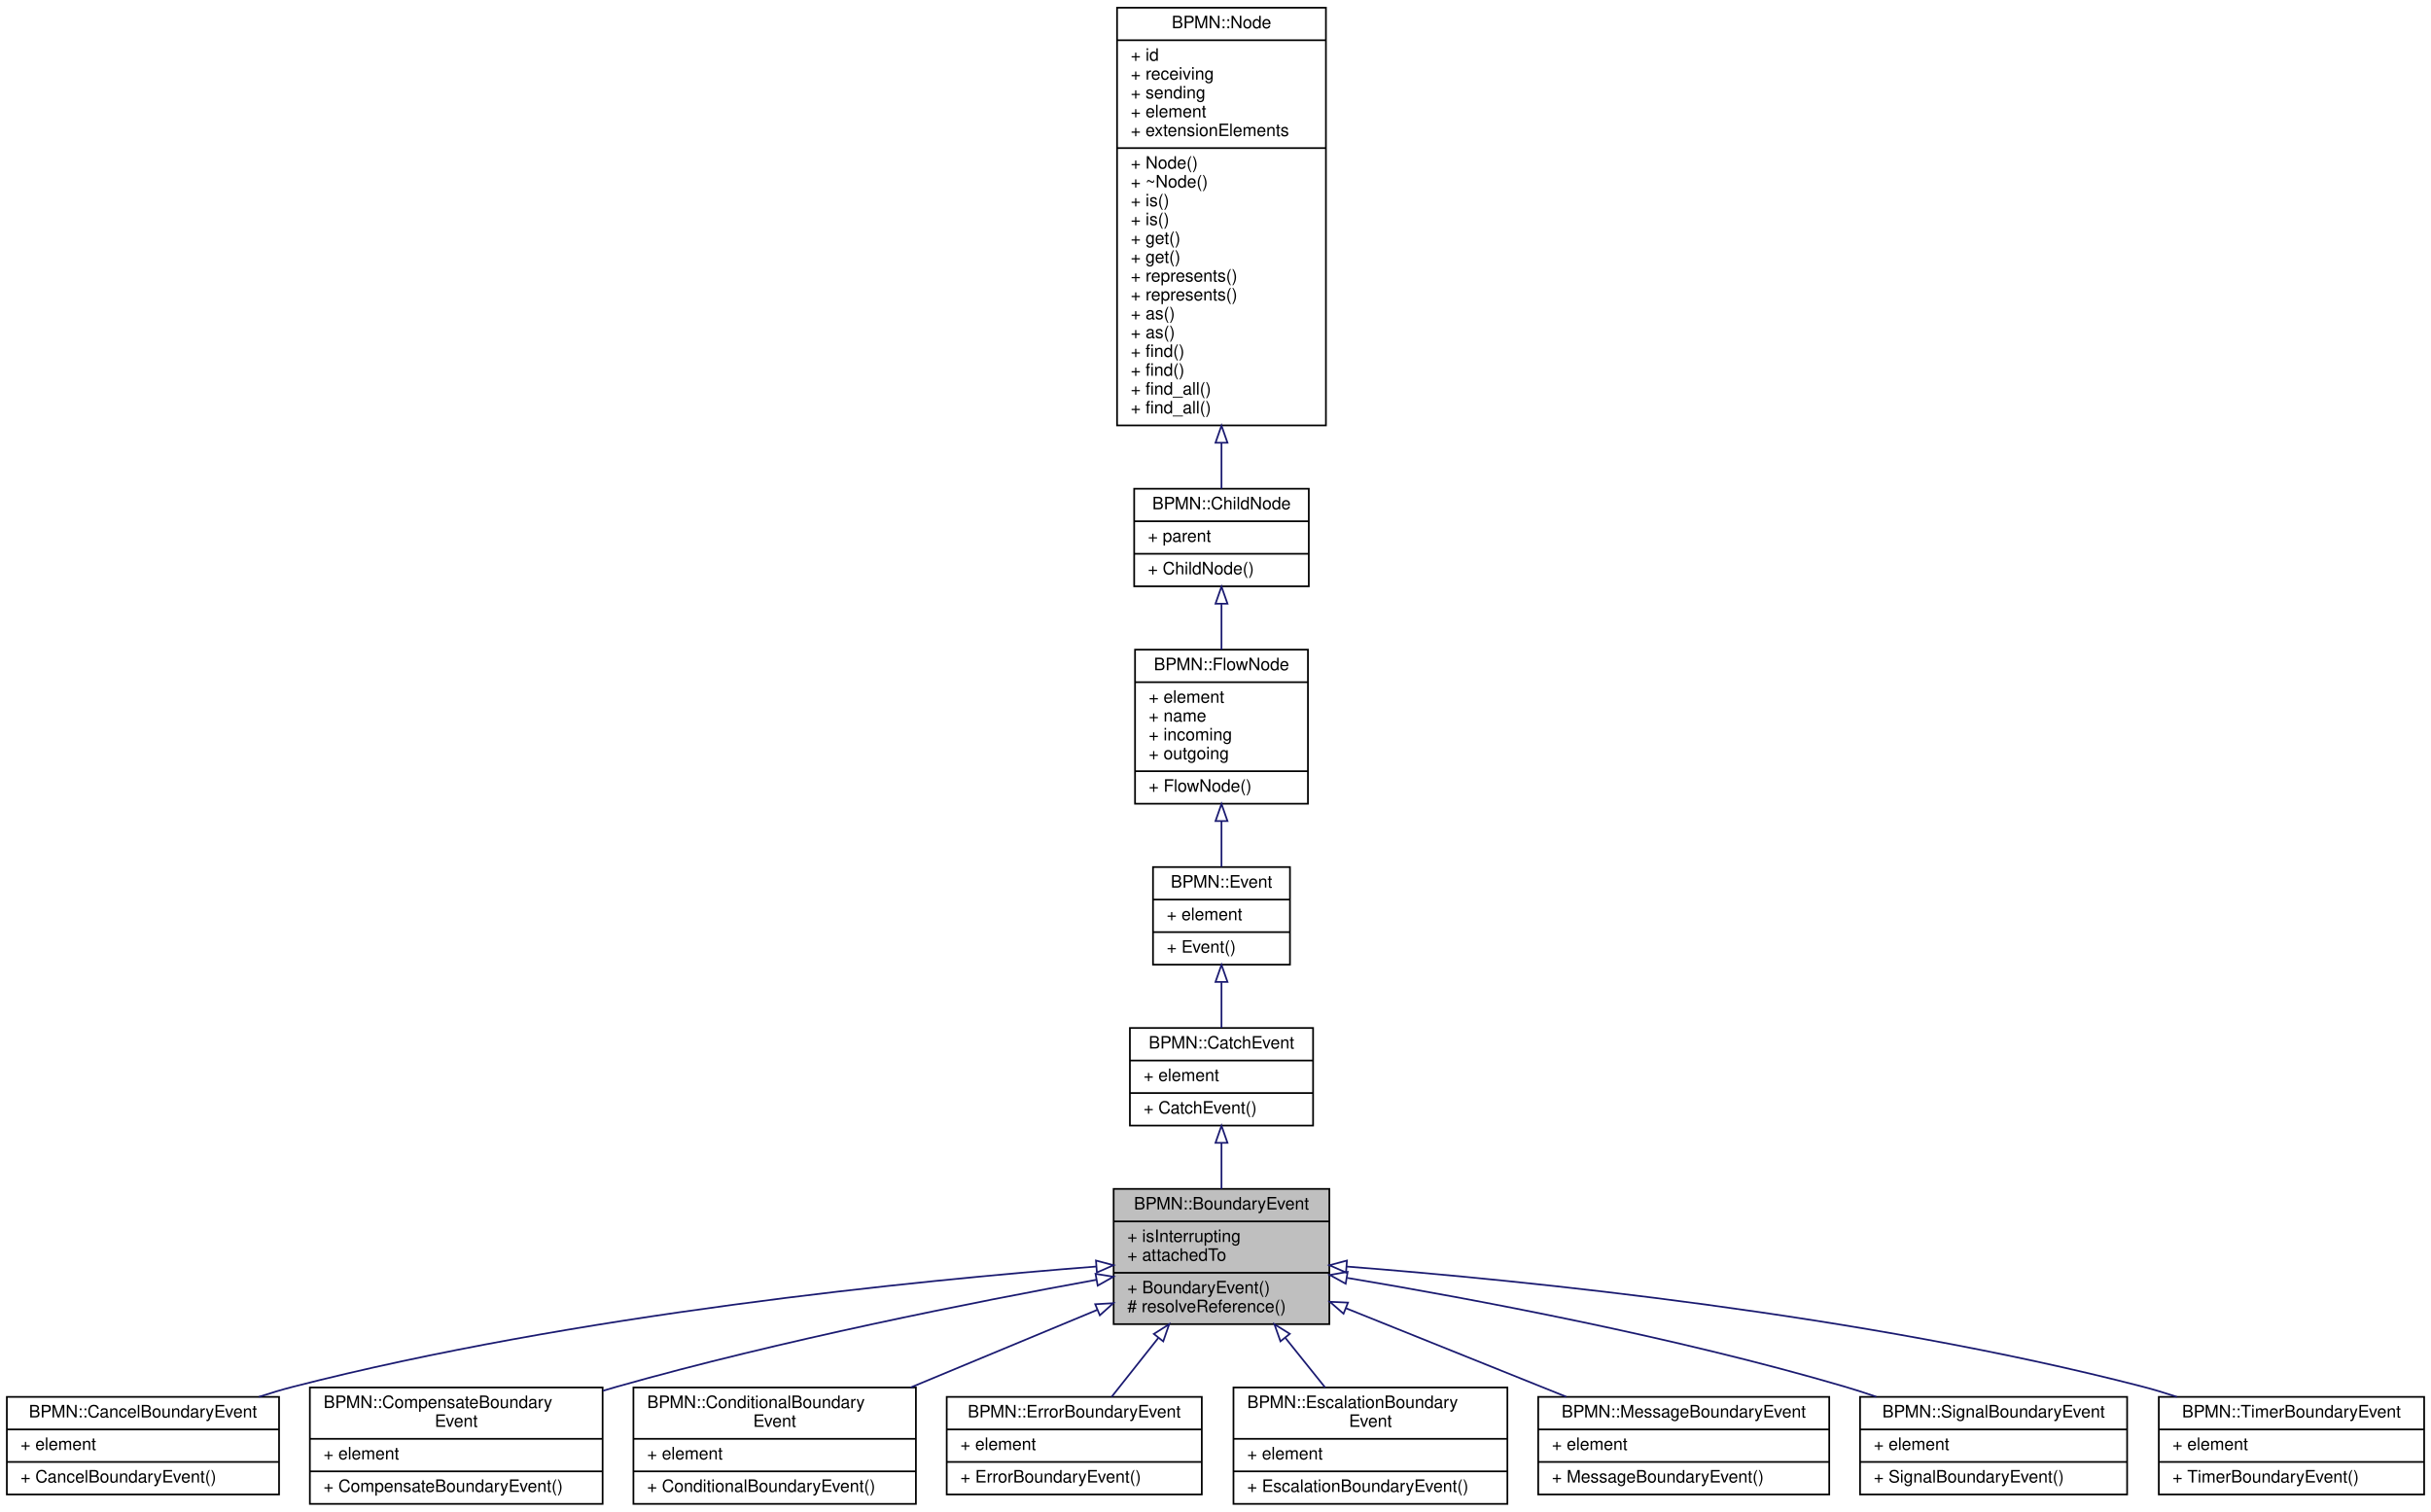
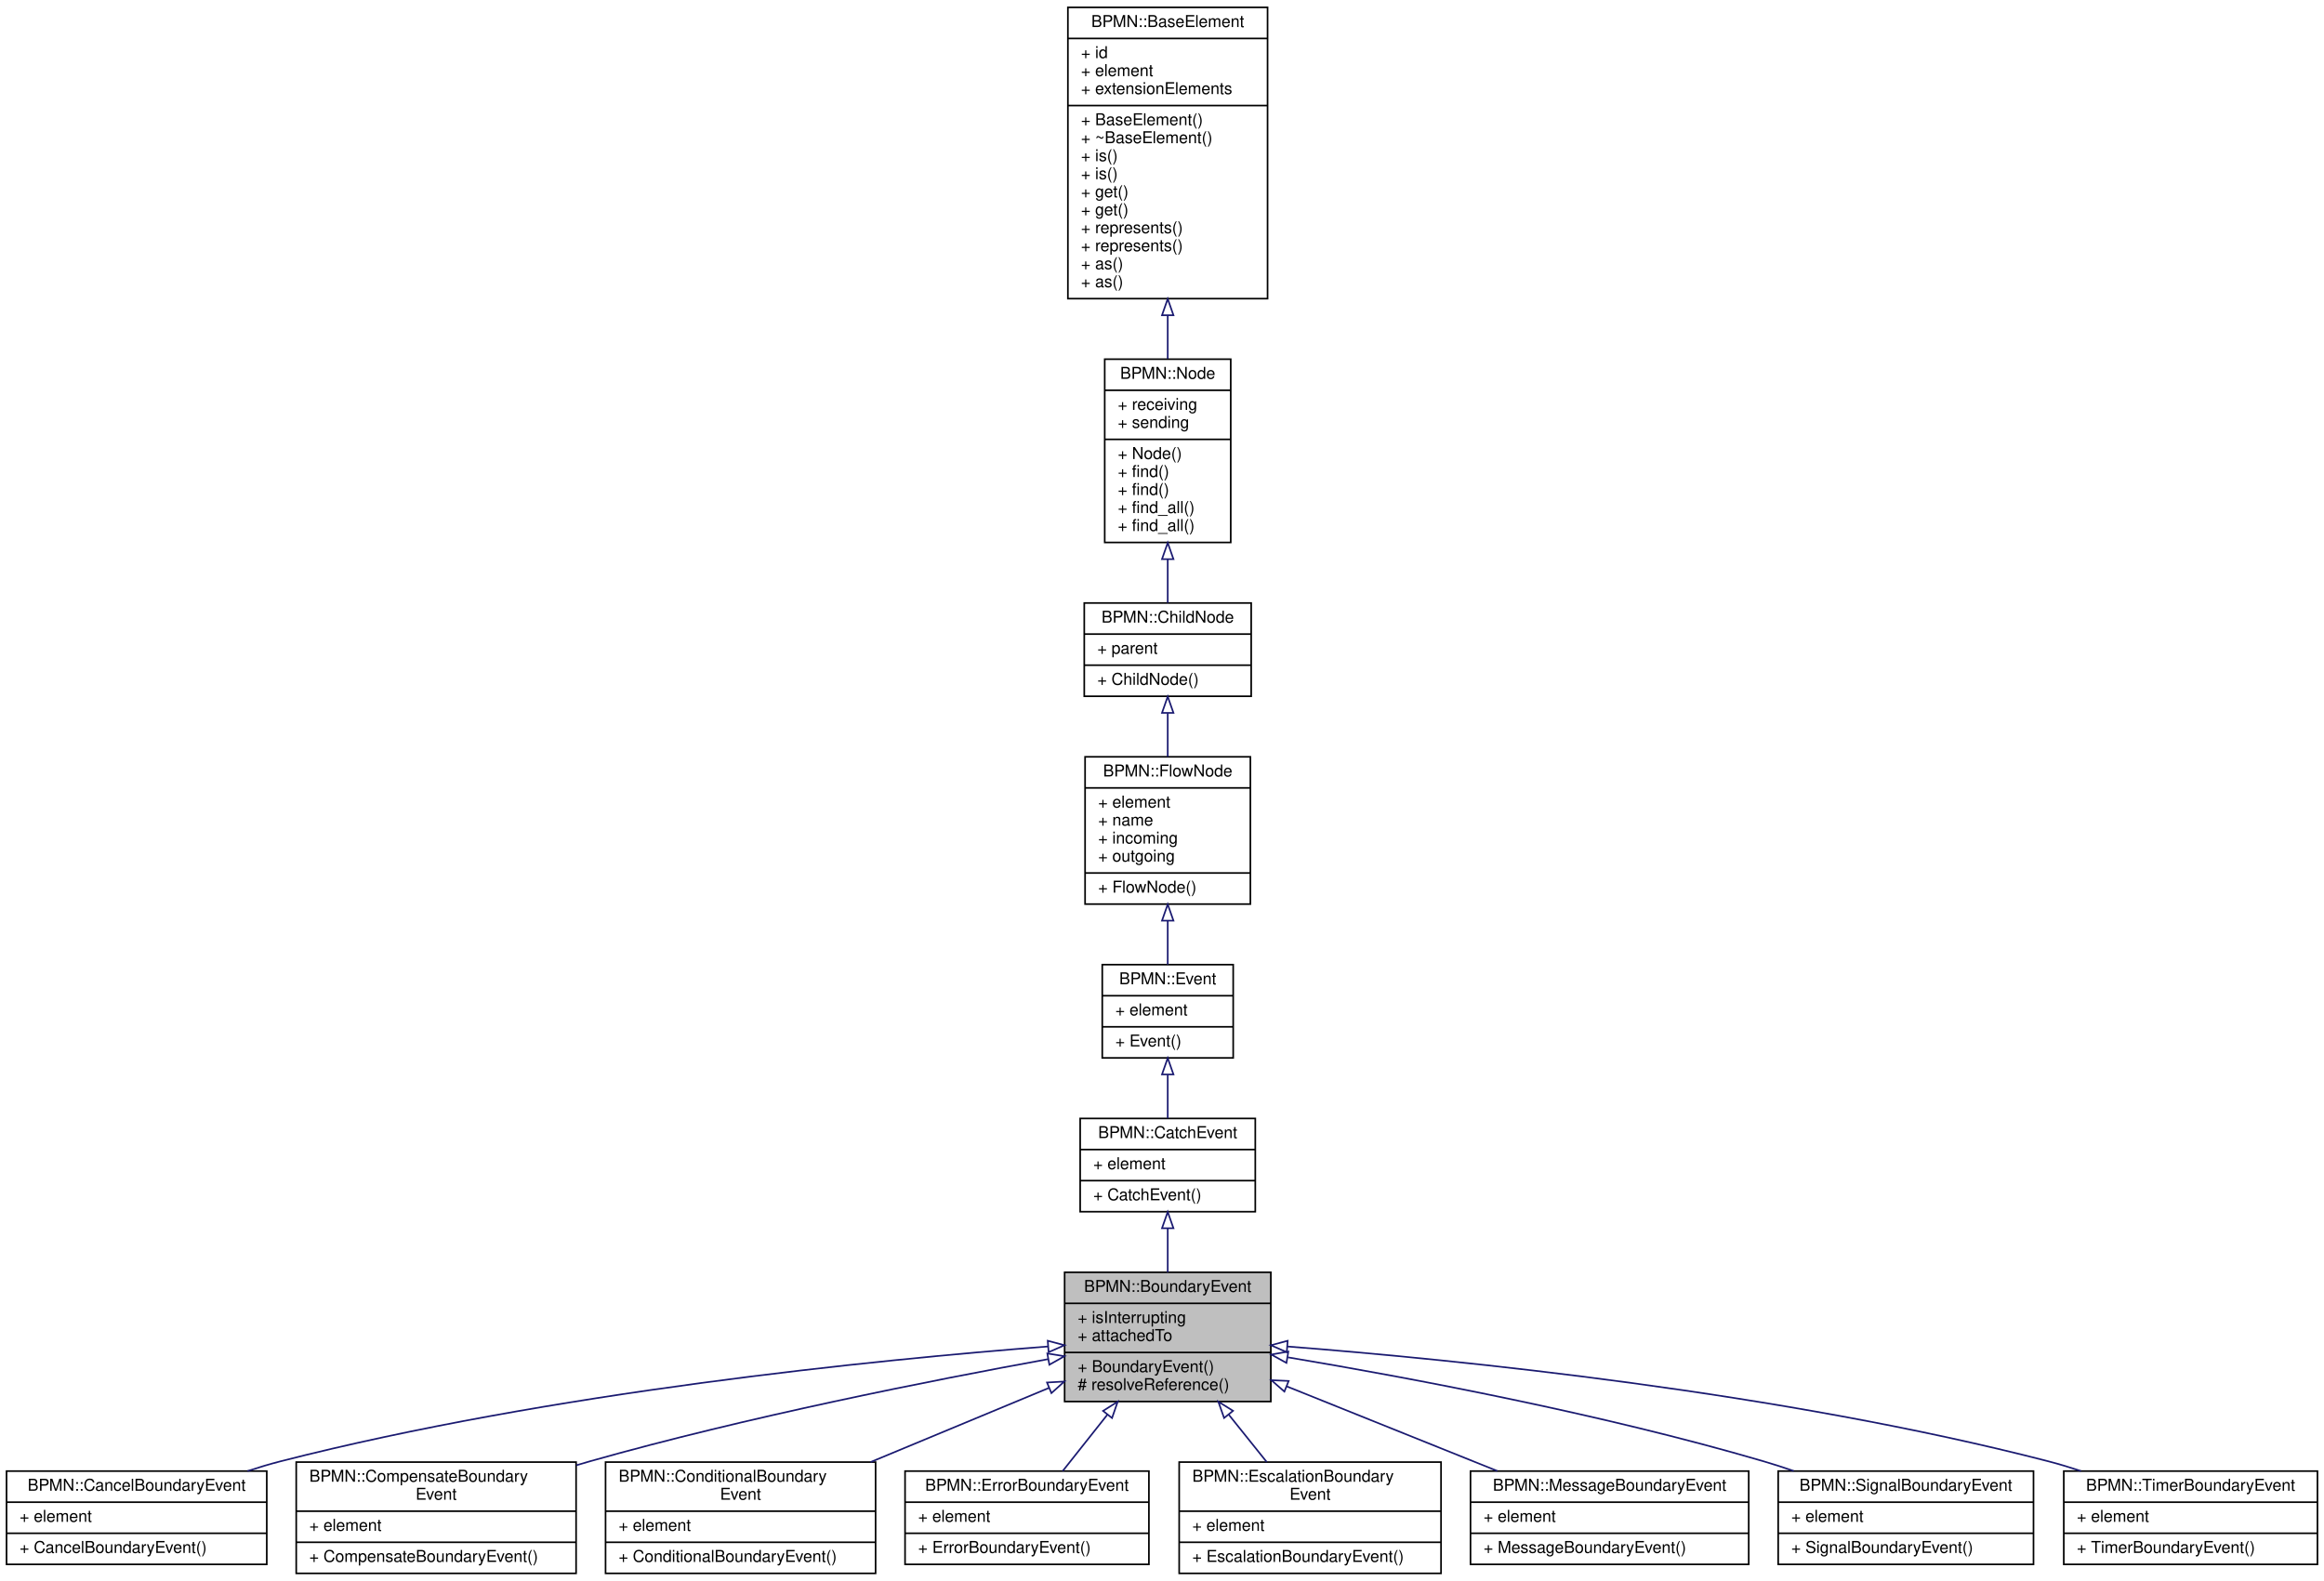
- <svg xmlns="http://www.w3.org/2000/svg" xmlns:xlink="http://www.w3.org/1999/xlink" width="1420pt" height="883pt" viewBox="0.00 0.00 1420.00 883.00">
-   <g id="graph0" class="graph" transform="scale(1 1) rotate(0) translate(4 879)">
+ <svg xmlns="http://www.w3.org/2000/svg" xmlns:xlink="http://www.w3.org/1999/xlink" width="1420pt" height="966pt" viewBox="0.00 0.00 1420.00 966.00">
+   <g id="graph0" class="graph" transform="scale(1 1) rotate(0) translate(4 962)">
    <g id="node1" class="node">
      <g id="a_node1">
        <a xlink:title="Base class for all boundary events attached to an Activity.">
          <polygon fill="#bfbfbf" stroke="black" points="646.5,-105.5 646.5,-184.5 772.5,-184.5 772.5,-105.5 646.5,-105.5" />
          <text text-anchor="middle" x="709.5" y="-172.5" font-family="Helvetica,sans-Serif" font-size="10.00">BPMN::BoundaryEvent</text>
          <polyline fill="none" stroke="black" points="646.5,-165.5 772.5,-165.5 " />
          <text text-anchor="start" x="654.5" y="-153.5" font-family="Helvetica,sans-Serif" font-size="10.00">+ isInterrupting</text>
          <text text-anchor="start" x="654.5" y="-142.5" font-family="Helvetica,sans-Serif" font-size="10.00">+ attachedTo</text>
          <polyline fill="none" stroke="black" points="646.5,-135.5 772.5,-135.5 " />
          <text text-anchor="start" x="654.5" y="-123.5" font-family="Helvetica,sans-Serif" font-size="10.00">+ BoundaryEvent()</text>
          <text text-anchor="start" x="654.5" y="-112.5" font-family="Helvetica,sans-Serif" font-size="10.00"># resolveReference()</text>
        </a>
      </g>
    </g>
-     <g id="node7" class="node">
-       <g id="a_node7">
+     <g id="node8" class="node">
+       <g id="a_node8">
        <a xlink:href="classBPMN_1_1CancelBoundaryEvent.html" target="_top" xlink:title=" ">
          <polygon fill="none" stroke="black" points="0,-6 0,-63 159,-63 159,-6 0,-6" />
          <text text-anchor="middle" x="79.5" y="-51" font-family="Helvetica,sans-Serif" font-size="10.00">BPMN::CancelBoundaryEvent</text>
          <polyline fill="none" stroke="black" points="0,-44 159,-44 " />
          <text text-anchor="start" x="8" y="-32" font-family="Helvetica,sans-Serif" font-size="10.00">+ element</text>
          <polyline fill="none" stroke="black" points="0,-25 159,-25 " />
          <text text-anchor="start" x="8" y="-13" font-family="Helvetica,sans-Serif" font-size="10.00">+ CancelBoundaryEvent()</text>
        </a>
      </g>
    </g>
-     <g id="edge6" class="edge">
+     <g id="edge7" class="edge">
      <path fill="none" stroke="midnightblue" d="M636.24,-139.14C531.13,-130.99 332.04,-111.12 167.5,-69 160.85,-67.3 154.01,-65.25 147.23,-63.02" />
      <polygon fill="none" stroke="midnightblue" points="636.19,-142.65 646.43,-139.92 636.72,-135.67 636.19,-142.65" />
    </g>
-     <g id="node8" class="node">
-       <g id="a_node8">
+     <g id="node9" class="node">
+       <g id="a_node9">
        <a xlink:href="classBPMN_1_1CompensateBoundaryEvent.html" target="_top" xlink:title=" ">
          <polygon fill="none" stroke="black" points="177,-0.5 177,-68.5 348,-68.5 348,-0.5 177,-0.5" />
          <text text-anchor="start" x="185" y="-56.5" font-family="Helvetica,sans-Serif" font-size="10.00">BPMN::CompensateBoundary</text>
          <text text-anchor="middle" x="262.5" y="-45.5" font-family="Helvetica,sans-Serif" font-size="10.00">Event</text>
          <polyline fill="none" stroke="black" points="177,-38.5 348,-38.5 " />
          <text text-anchor="start" x="185" y="-26.5" font-family="Helvetica,sans-Serif" font-size="10.00">+ element</text>
          <polyline fill="none" stroke="black" points="177,-19.5 348,-19.5 " />
          <text text-anchor="start" x="185" y="-7.5" font-family="Helvetica,sans-Serif" font-size="10.00">+ CompensateBoundaryEvent()</text>
        </a>
      </g>
    </g>
-     <g id="edge7" class="edge">
+     <g id="edge8" class="edge">
      <path fill="none" stroke="midnightblue" d="M636.53,-131.43C564.66,-118.36 452.08,-96.05 356.5,-69 353.75,-68.22 350.96,-67.4 348.16,-66.56" />
      <polygon fill="none" stroke="midnightblue" points="635.93,-134.88 646.39,-133.21 637.18,-127.99 635.93,-134.88" />
    </g>
-     <g id="node9" class="node">
-       <g id="a_node9">
+     <g id="node10" class="node">
+       <g id="a_node10">
        <a xlink:href="classBPMN_1_1ConditionalBoundaryEvent.html" target="_top" xlink:title=" ">
          <polygon fill="none" stroke="black" points="366,-0.5 366,-68.5 531,-68.5 531,-0.5 366,-0.5" />
          <text text-anchor="start" x="374" y="-56.5" font-family="Helvetica,sans-Serif" font-size="10.00">BPMN::ConditionalBoundary</text>
          <text text-anchor="middle" x="448.5" y="-45.5" font-family="Helvetica,sans-Serif" font-size="10.00">Event</text>
          <polyline fill="none" stroke="black" points="366,-38.5 531,-38.5 " />
          <text text-anchor="start" x="374" y="-26.5" font-family="Helvetica,sans-Serif" font-size="10.00">+ element</text>
          <polyline fill="none" stroke="black" points="366,-19.5 531,-19.5 " />
          <text text-anchor="start" x="374" y="-7.5" font-family="Helvetica,sans-Serif" font-size="10.00">+ ConditionalBoundaryEvent()</text>
        </a>
      </g>
    </g>
-     <g id="edge8" class="edge">
+     <g id="edge9" class="edge">
      <path fill="none" stroke="midnightblue" d="M636.95,-113.84C603.06,-99.75 562.64,-82.95 527.94,-68.52" />
      <polygon fill="none" stroke="midnightblue" points="635.74,-117.13 646.32,-117.74 638.43,-110.66 635.74,-117.13" />
    </g>
-     <g id="node10" class="node">
-       <g id="a_node10">
+     <g id="node11" class="node">
+       <g id="a_node11">
        <a xlink:href="classBPMN_1_1ErrorBoundaryEvent.html" target="_top" xlink:title=" ">
          <polygon fill="none" stroke="black" points="549,-6 549,-63 698,-63 698,-6 549,-6" />
          <text text-anchor="middle" x="623.5" y="-51" font-family="Helvetica,sans-Serif" font-size="10.00">BPMN::ErrorBoundaryEvent</text>
          <polyline fill="none" stroke="black" points="549,-44 698,-44 " />
          <text text-anchor="start" x="557" y="-32" font-family="Helvetica,sans-Serif" font-size="10.00">+ element</text>
          <polyline fill="none" stroke="black" points="549,-25 698,-25 " />
          <text text-anchor="start" x="557" y="-13" font-family="Helvetica,sans-Serif" font-size="10.00">+ ErrorBoundaryEvent()</text>
        </a>
      </g>
    </g>
-     <g id="edge9" class="edge">
+     <g id="edge10" class="edge">
      <path fill="none" stroke="midnightblue" d="M672.59,-97.43C663.29,-85.7 653.61,-73.48 645.32,-63.03" />
      <polygon fill="none" stroke="midnightblue" points="669.98,-99.78 678.94,-105.44 675.47,-95.43 669.98,-99.78" />
    </g>
-     <g id="node11" class="node">
-       <g id="a_node11">
+     <g id="node12" class="node">
+       <g id="a_node12">
        <a xlink:href="classBPMN_1_1EscalationBoundaryEvent.html" target="_top" xlink:title=" ">
          <polygon fill="none" stroke="black" points="716.5,-0.5 716.5,-68.5 876.5,-68.5 876.5,-0.5 716.5,-0.5" />
          <text text-anchor="start" x="724.5" y="-56.5" font-family="Helvetica,sans-Serif" font-size="10.00">BPMN::EscalationBoundary</text>
          <text text-anchor="middle" x="796.5" y="-45.5" font-family="Helvetica,sans-Serif" font-size="10.00">Event</text>
          <polyline fill="none" stroke="black" points="716.5,-38.5 876.5,-38.5 " />
          <text text-anchor="start" x="724.5" y="-26.5" font-family="Helvetica,sans-Serif" font-size="10.00">+ element</text>
          <polyline fill="none" stroke="black" points="716.5,-19.5 876.5,-19.5 " />
          <text text-anchor="start" x="724.5" y="-7.5" font-family="Helvetica,sans-Serif" font-size="10.00">+ EscalationBoundaryEvent()</text>
        </a>
      </g>
    </g>
-     <g id="edge10" class="edge">
+     <g id="edge11" class="edge">
      <path fill="none" stroke="midnightblue" d="M746.87,-97.39C754.66,-87.68 762.71,-77.64 770,-68.54" />
      <polygon fill="none" stroke="midnightblue" points="743.94,-95.45 740.42,-105.44 749.4,-99.83 743.94,-95.45" />
    </g>
-     <g id="node12" class="node">
-       <g id="a_node12">
+     <g id="node13" class="node">
+       <g id="a_node13">
        <a xlink:href="classBPMN_1_1MessageBoundaryEvent.html" target="_top" xlink:title=" ">
          <polygon fill="none" stroke="black" points="894.5,-6 894.5,-63 1064.5,-63 1064.5,-6 894.5,-6" />
          <text text-anchor="middle" x="979.5" y="-51" font-family="Helvetica,sans-Serif" font-size="10.00">BPMN::MessageBoundaryEvent</text>
          <polyline fill="none" stroke="black" points="894.5,-44 1064.5,-44 " />
          <text text-anchor="start" x="902.5" y="-32" font-family="Helvetica,sans-Serif" font-size="10.00">+ element</text>
          <polyline fill="none" stroke="black" points="894.5,-25 1064.5,-25 " />
          <text text-anchor="start" x="902.5" y="-13" font-family="Helvetica,sans-Serif" font-size="10.00">+ MessageBoundaryEvent()</text>
        </a>
      </g>
    </g>
-     <g id="edge11" class="edge">
+     <g id="edge12" class="edge">
      <path fill="none" stroke="midnightblue" d="M782.23,-114.77C822.24,-98.7 871.59,-78.86 910.92,-63.06" />
      <polygon fill="none" stroke="midnightblue" points="780.78,-111.59 772.8,-118.56 783.39,-118.08 780.78,-111.59" />
    </g>
-     <g id="node13" class="node">
-       <g id="a_node13">
+     <g id="node14" class="node">
+       <g id="a_node14">
        <a xlink:href="classBPMN_1_1SignalBoundaryEvent.html" target="_top" xlink:title=" ">
          <polygon fill="none" stroke="black" points="1082.5,-6 1082.5,-63 1238.5,-63 1238.5,-6 1082.5,-6" />
          <text text-anchor="middle" x="1160.5" y="-51" font-family="Helvetica,sans-Serif" font-size="10.00">BPMN::SignalBoundaryEvent</text>
          <polyline fill="none" stroke="black" points="1082.5,-44 1238.5,-44 " />
          <text text-anchor="start" x="1090.5" y="-32" font-family="Helvetica,sans-Serif" font-size="10.00">+ element</text>
          <polyline fill="none" stroke="black" points="1082.5,-25 1238.5,-25 " />
          <text text-anchor="start" x="1090.5" y="-13" font-family="Helvetica,sans-Serif" font-size="10.00">+ SignalBoundaryEvent()</text>
        </a>
      </g>
    </g>
-     <g id="edge12" class="edge">
+     <g id="edge13" class="edge">
      <path fill="none" stroke="midnightblue" d="M782.91,-132.52C857.05,-120.09 974.46,-98.06 1073.5,-69 1079.56,-67.22 1085.79,-65.21 1092,-63.07" />
      <polygon fill="none" stroke="midnightblue" points="782.04,-129.12 772.75,-134.22 783.19,-136.03 782.04,-129.12" />
    </g>
-     <g id="node14" class="node">
-       <g id="a_node14">
+     <g id="node15" class="node">
+       <g id="a_node15">
        <a xlink:href="classBPMN_1_1TimerBoundaryEvent.html" target="_top" xlink:title=" ">
          <polygon fill="none" stroke="black" points="1257,-6 1257,-63 1412,-63 1412,-6 1257,-6" />
          <text text-anchor="middle" x="1334.5" y="-51" font-family="Helvetica,sans-Serif" font-size="10.00">BPMN::TimerBoundaryEvent</text>
          <polyline fill="none" stroke="black" points="1257,-44 1412,-44 " />
          <text text-anchor="start" x="1265" y="-32" font-family="Helvetica,sans-Serif" font-size="10.00">+ element</text>
          <polyline fill="none" stroke="black" points="1257,-25 1412,-25 " />
          <text text-anchor="start" x="1265" y="-13" font-family="Helvetica,sans-Serif" font-size="10.00">+ TimerBoundaryEvent()</text>
        </a>
      </g>
    </g>
-     <g id="edge13" class="edge">
+     <g id="edge14" class="edge">
      <path fill="none" stroke="midnightblue" d="M782.66,-139.14C887.14,-130.99 1084.47,-111.15 1247.5,-69 1254.08,-67.3 1260.84,-65.25 1267.55,-63.02" />
      <polygon fill="none" stroke="midnightblue" points="782.24,-135.66 772.54,-139.91 782.78,-142.64 782.24,-135.66" />
    </g>
    <g id="node2" class="node">
      <g id="a_node2">
        <a xlink:href="classBPMN_1_1CatchEvent.html" target="_top" xlink:title=" ">
          <polygon fill="none" stroke="black" points="656,-221.5 656,-278.5 763,-278.5 763,-221.5 656,-221.5" />
          <text text-anchor="middle" x="709.5" y="-266.5" font-family="Helvetica,sans-Serif" font-size="10.00">BPMN::CatchEvent</text>
          <polyline fill="none" stroke="black" points="656,-259.5 763,-259.5 " />
          <text text-anchor="start" x="664" y="-247.5" font-family="Helvetica,sans-Serif" font-size="10.00">+ element</text>
          <polyline fill="none" stroke="black" points="656,-240.5 763,-240.5 " />
          <text text-anchor="start" x="664" y="-228.5" font-family="Helvetica,sans-Serif" font-size="10.00">+ CatchEvent()</text>
        </a>
      </g>
    </g>
    <g id="edge1" class="edge">
      <path fill="none" stroke="midnightblue" d="M709.5,-211.16C709.5,-202.47 709.5,-193.23 709.5,-184.52" />
      <polygon fill="none" stroke="midnightblue" points="706,-211.4 709.5,-221.4 713,-211.4 706,-211.4" />
    </g>
    <g id="node3" class="node">
      <g id="a_node3">
        <a xlink:href="classBPMN_1_1Event.html" target="_top" xlink:title=" ">
          <polygon fill="none" stroke="black" points="669.5,-315.5 669.5,-372.5 749.5,-372.5 749.5,-315.5 669.5,-315.5" />
          <text text-anchor="middle" x="709.5" y="-360.5" font-family="Helvetica,sans-Serif" font-size="10.00">BPMN::Event</text>
          <polyline fill="none" stroke="black" points="669.5,-353.5 749.5,-353.5 " />
          <text text-anchor="start" x="677.5" y="-341.5" font-family="Helvetica,sans-Serif" font-size="10.00">+ element</text>
          <polyline fill="none" stroke="black" points="669.5,-334.5 749.5,-334.5 " />
          <text text-anchor="start" x="677.5" y="-322.5" font-family="Helvetica,sans-Serif" font-size="10.00">+ Event()</text>
        </a>
      </g>
    </g>
    <g id="edge2" class="edge">
      <path fill="none" stroke="midnightblue" d="M709.5,-305.21C709.5,-296.29 709.5,-286.95 709.5,-278.58" />
      <polygon fill="none" stroke="midnightblue" points="706,-305.4 709.5,-315.4 713,-305.4 706,-305.4" />
    </g>
    <g id="node4" class="node">
      <g id="a_node4">
        <a xlink:href="classBPMN_1_1FlowNode.html" target="_top" xlink:title="Base class for BPMN elements that may contain incoming and outgoing sequence flows.">
          <polygon fill="none" stroke="black" points="659,-409.5 659,-499.5 760,-499.5 760,-409.5 659,-409.5" />
          <text text-anchor="middle" x="709.5" y="-487.5" font-family="Helvetica,sans-Serif" font-size="10.00">BPMN::FlowNode</text>
          <polyline fill="none" stroke="black" points="659,-480.5 760,-480.5 " />
          <text text-anchor="start" x="667" y="-468.5" font-family="Helvetica,sans-Serif" font-size="10.00">+ element</text>
          <text text-anchor="start" x="667" y="-457.5" font-family="Helvetica,sans-Serif" font-size="10.00">+ name</text>
          <text text-anchor="start" x="667" y="-446.5" font-family="Helvetica,sans-Serif" font-size="10.00">+ incoming</text>
          <text text-anchor="start" x="667" y="-435.5" font-family="Helvetica,sans-Serif" font-size="10.00">+ outgoing</text>
          <polyline fill="none" stroke="black" points="659,-428.5 760,-428.5 " />
          <text text-anchor="start" x="667" y="-416.5" font-family="Helvetica,sans-Serif" font-size="10.00">+ FlowNode()</text>
        </a>
      </g>
    </g>
    <g id="edge3" class="edge">
      <path fill="none" stroke="midnightblue" d="M709.5,-399.35C709.5,-390.07 709.5,-380.79 709.5,-372.59" />
      <polygon fill="none" stroke="midnightblue" points="706,-399.37 709.5,-409.37 713,-399.37 706,-399.37" />
    </g>
    <g id="node5" class="node">
      <g id="a_node5">
        <a xlink:href="classBPMN_1_1ChildNode.html" target="_top" xlink:title="Base class for BPMN elements within a Scope.">
          <polygon fill="none" stroke="black" points="658.5,-536.5 658.5,-593.5 760.5,-593.5 760.5,-536.5 658.5,-536.5" />
          <text text-anchor="middle" x="709.5" y="-581.5" font-family="Helvetica,sans-Serif" font-size="10.00">BPMN::ChildNode</text>
          <polyline fill="none" stroke="black" points="658.5,-574.5 760.5,-574.5 " />
          <text text-anchor="start" x="666.5" y="-562.5" font-family="Helvetica,sans-Serif" font-size="10.00">+ parent</text>
          <polyline fill="none" stroke="black" points="658.5,-555.5 760.5,-555.5 " />
          <text text-anchor="start" x="666.5" y="-543.5" font-family="Helvetica,sans-Serif" font-size="10.00">+ ChildNode()</text>
        </a>
      </g>
    </g>
    <g id="edge4" class="edge">
      <path fill="none" stroke="midnightblue" d="M709.5,-526.21C709.5,-517.61 709.5,-508.39 709.5,-499.55" />
      <polygon fill="none" stroke="midnightblue" points="706,-526.34 709.5,-536.34 713,-526.34 706,-526.34" />
    </g>
    <g id="node6" class="node">
      <g id="a_node6">
-         <a xlink:href="classBPMN_1_1Node.html" target="_top" xlink:title="Base class for all elements in a BPMN model.">
-           <polygon fill="none" stroke="black" points="648.5,-630.5 648.5,-874.5 770.5,-874.5 770.5,-630.5 648.5,-630.5" />
-           <text text-anchor="middle" x="709.5" y="-862.5" font-family="Helvetica,sans-Serif" font-size="10.00">BPMN::Node</text>
-           <polyline fill="none" stroke="black" points="648.5,-855.5 770.5,-855.5 " />
-           <text text-anchor="start" x="656.5" y="-843.5" font-family="Helvetica,sans-Serif" font-size="10.00">+ id</text>
-           <text text-anchor="start" x="656.5" y="-832.5" font-family="Helvetica,sans-Serif" font-size="10.00">+ receiving</text>
-           <text text-anchor="start" x="656.5" y="-821.5" font-family="Helvetica,sans-Serif" font-size="10.00">+ sending</text>
-           <text text-anchor="start" x="656.5" y="-810.5" font-family="Helvetica,sans-Serif" font-size="10.00">+ element</text>
-           <text text-anchor="start" x="656.5" y="-799.5" font-family="Helvetica,sans-Serif" font-size="10.00">+ extensionElements</text>
-           <polyline fill="none" stroke="black" points="648.5,-792.5 770.5,-792.5 " />
-           <text text-anchor="start" x="656.5" y="-780.5" font-family="Helvetica,sans-Serif" font-size="10.00">+ Node()</text>
-           <text text-anchor="start" x="656.5" y="-769.5" font-family="Helvetica,sans-Serif" font-size="10.00">+ ~Node()</text>
-           <text text-anchor="start" x="656.5" y="-758.5" font-family="Helvetica,sans-Serif" font-size="10.00">+ is()</text>
-           <text text-anchor="start" x="656.5" y="-747.5" font-family="Helvetica,sans-Serif" font-size="10.00">+ is()</text>
-           <text text-anchor="start" x="656.5" y="-736.5" font-family="Helvetica,sans-Serif" font-size="10.00">+ get()</text>
-           <text text-anchor="start" x="656.5" y="-725.5" font-family="Helvetica,sans-Serif" font-size="10.00">+ get()</text>
-           <text text-anchor="start" x="656.5" y="-714.5" font-family="Helvetica,sans-Serif" font-size="10.00">+ represents()</text>
-           <text text-anchor="start" x="656.5" y="-703.5" font-family="Helvetica,sans-Serif" font-size="10.00">+ represents()</text>
-           <text text-anchor="start" x="656.5" y="-692.5" font-family="Helvetica,sans-Serif" font-size="10.00">+ as()</text>
-           <text text-anchor="start" x="656.5" y="-681.5" font-family="Helvetica,sans-Serif" font-size="10.00">+ as()</text>
-           <text text-anchor="start" x="656.5" y="-670.5" font-family="Helvetica,sans-Serif" font-size="10.00">+ find()</text>
-           <text text-anchor="start" x="656.5" y="-659.5" font-family="Helvetica,sans-Serif" font-size="10.00">+ find()</text>
-           <text text-anchor="start" x="656.5" y="-648.5" font-family="Helvetica,sans-Serif" font-size="10.00">+ find_all()</text>
-           <text text-anchor="start" x="656.5" y="-637.5" font-family="Helvetica,sans-Serif" font-size="10.00">+ find_all()</text>
+         <a xlink:href="classBPMN_1_1Node.html" target="_top" xlink:title="Base class for all nodes in a BPMN model.">
+           <polygon fill="none" stroke="black" points="671,-630.5 671,-742.5 748,-742.5 748,-630.5 671,-630.5" />
+           <text text-anchor="middle" x="709.5" y="-730.5" font-family="Helvetica,sans-Serif" font-size="10.00">BPMN::Node</text>
+           <polyline fill="none" stroke="black" points="671,-723.5 748,-723.5 " />
+           <text text-anchor="start" x="679" y="-711.5" font-family="Helvetica,sans-Serif" font-size="10.00">+ receiving</text>
+           <text text-anchor="start" x="679" y="-700.5" font-family="Helvetica,sans-Serif" font-size="10.00">+ sending</text>
+           <polyline fill="none" stroke="black" points="671,-693.5 748,-693.5 " />
+           <text text-anchor="start" x="679" y="-681.5" font-family="Helvetica,sans-Serif" font-size="10.00">+ Node()</text>
+           <text text-anchor="start" x="679" y="-670.5" font-family="Helvetica,sans-Serif" font-size="10.00">+ find()</text>
+           <text text-anchor="start" x="679" y="-659.5" font-family="Helvetica,sans-Serif" font-size="10.00">+ find()</text>
+           <text text-anchor="start" x="679" y="-648.5" font-family="Helvetica,sans-Serif" font-size="10.00">+ find_all()</text>
+           <text text-anchor="start" x="679" y="-637.5" font-family="Helvetica,sans-Serif" font-size="10.00">+ find_all()</text>
        </a>
      </g>
    </g>
    <g id="edge5" class="edge">
-       <path fill="none" stroke="midnightblue" d="M709.5,-620.34C709.5,-610.53 709.5,-601.42 709.5,-593.57" />
-       <polygon fill="none" stroke="midnightblue" points="706,-620.36 709.5,-630.36 713,-620.36 706,-620.36" />
+       <path fill="none" stroke="midnightblue" d="M709.5,-620.15C709.5,-610.82 709.5,-601.67 709.5,-593.63" />
+       <polygon fill="none" stroke="midnightblue" points="706,-620.3 709.5,-630.3 713,-620.3 706,-620.3" />
+     </g>
+     <g id="node7" class="node">
+       <g id="a_node7">
+         <a xlink:href="classBPMN_1_1BaseElement.html" target="_top" xlink:title="Base class for all elements in a BPMN model.">
+           <polygon fill="none" stroke="black" points="648.5,-779.5 648.5,-957.5 770.5,-957.5 770.5,-779.5 648.5,-779.5" />
+           <text text-anchor="middle" x="709.5" y="-945.5" font-family="Helvetica,sans-Serif" font-size="10.00">BPMN::BaseElement</text>
+           <polyline fill="none" stroke="black" points="648.5,-938.5 770.5,-938.5 " />
+           <text text-anchor="start" x="656.5" y="-926.5" font-family="Helvetica,sans-Serif" font-size="10.00">+ id</text>
+           <text text-anchor="start" x="656.5" y="-915.5" font-family="Helvetica,sans-Serif" font-size="10.00">+ element</text>
+           <text text-anchor="start" x="656.5" y="-904.5" font-family="Helvetica,sans-Serif" font-size="10.00">+ extensionElements</text>
+           <polyline fill="none" stroke="black" points="648.5,-897.5 770.5,-897.5 " />
+           <text text-anchor="start" x="656.5" y="-885.5" font-family="Helvetica,sans-Serif" font-size="10.00">+ BaseElement()</text>
+           <text text-anchor="start" x="656.5" y="-874.5" font-family="Helvetica,sans-Serif" font-size="10.00">+ ~BaseElement()</text>
+           <text text-anchor="start" x="656.5" y="-863.5" font-family="Helvetica,sans-Serif" font-size="10.00">+ is()</text>
+           <text text-anchor="start" x="656.5" y="-852.5" font-family="Helvetica,sans-Serif" font-size="10.00">+ is()</text>
+           <text text-anchor="start" x="656.5" y="-841.5" font-family="Helvetica,sans-Serif" font-size="10.00">+ get()</text>
+           <text text-anchor="start" x="656.5" y="-830.5" font-family="Helvetica,sans-Serif" font-size="10.00">+ get()</text>
+           <text text-anchor="start" x="656.5" y="-819.5" font-family="Helvetica,sans-Serif" font-size="10.00">+ represents()</text>
+           <text text-anchor="start" x="656.5" y="-808.5" font-family="Helvetica,sans-Serif" font-size="10.00">+ represents()</text>
+           <text text-anchor="start" x="656.5" y="-797.5" font-family="Helvetica,sans-Serif" font-size="10.00">+ as()</text>
+           <text text-anchor="start" x="656.5" y="-786.5" font-family="Helvetica,sans-Serif" font-size="10.00">+ as()</text>
+         </a>
+       </g>
+     </g>
+     <g id="edge6" class="edge">
+       <path fill="none" stroke="midnightblue" d="M709.5,-769.12C709.5,-760.1 709.5,-751.18 709.5,-742.75" />
+       <polygon fill="none" stroke="midnightblue" points="706,-769.35 709.5,-779.35 713,-769.35 706,-769.35" />
    </g>
  </g>
</svg>
